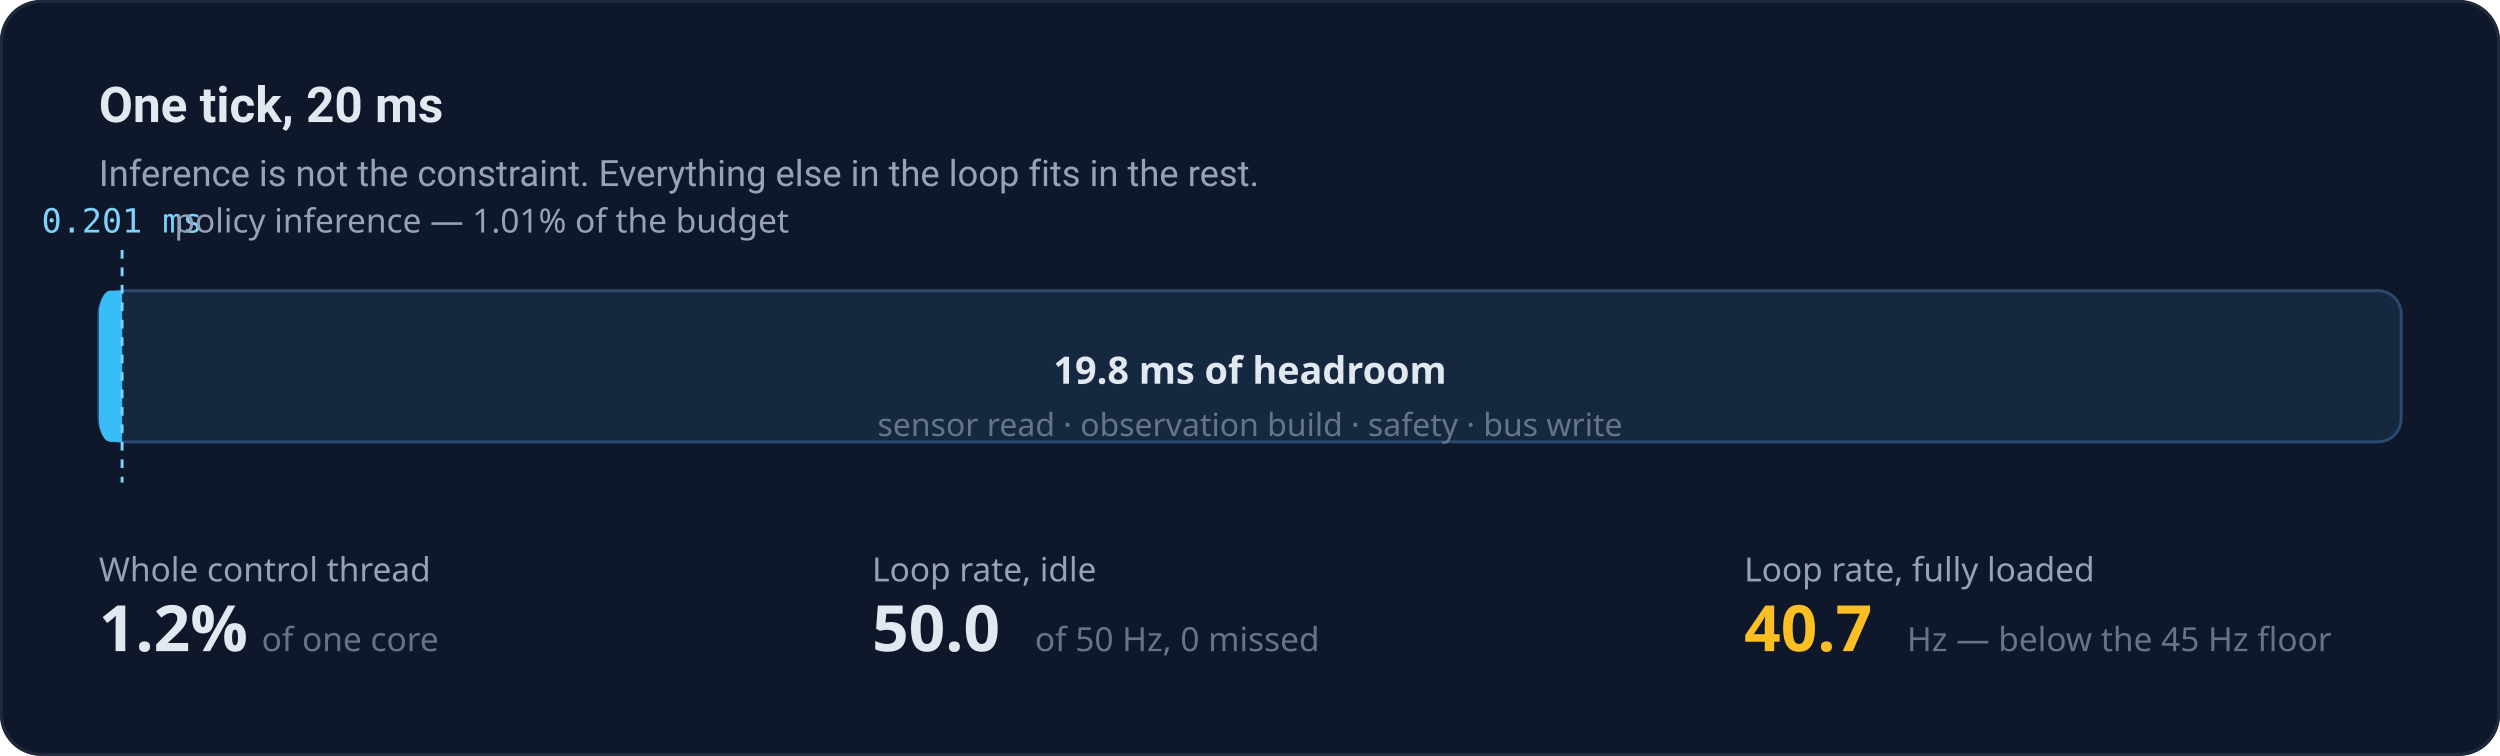
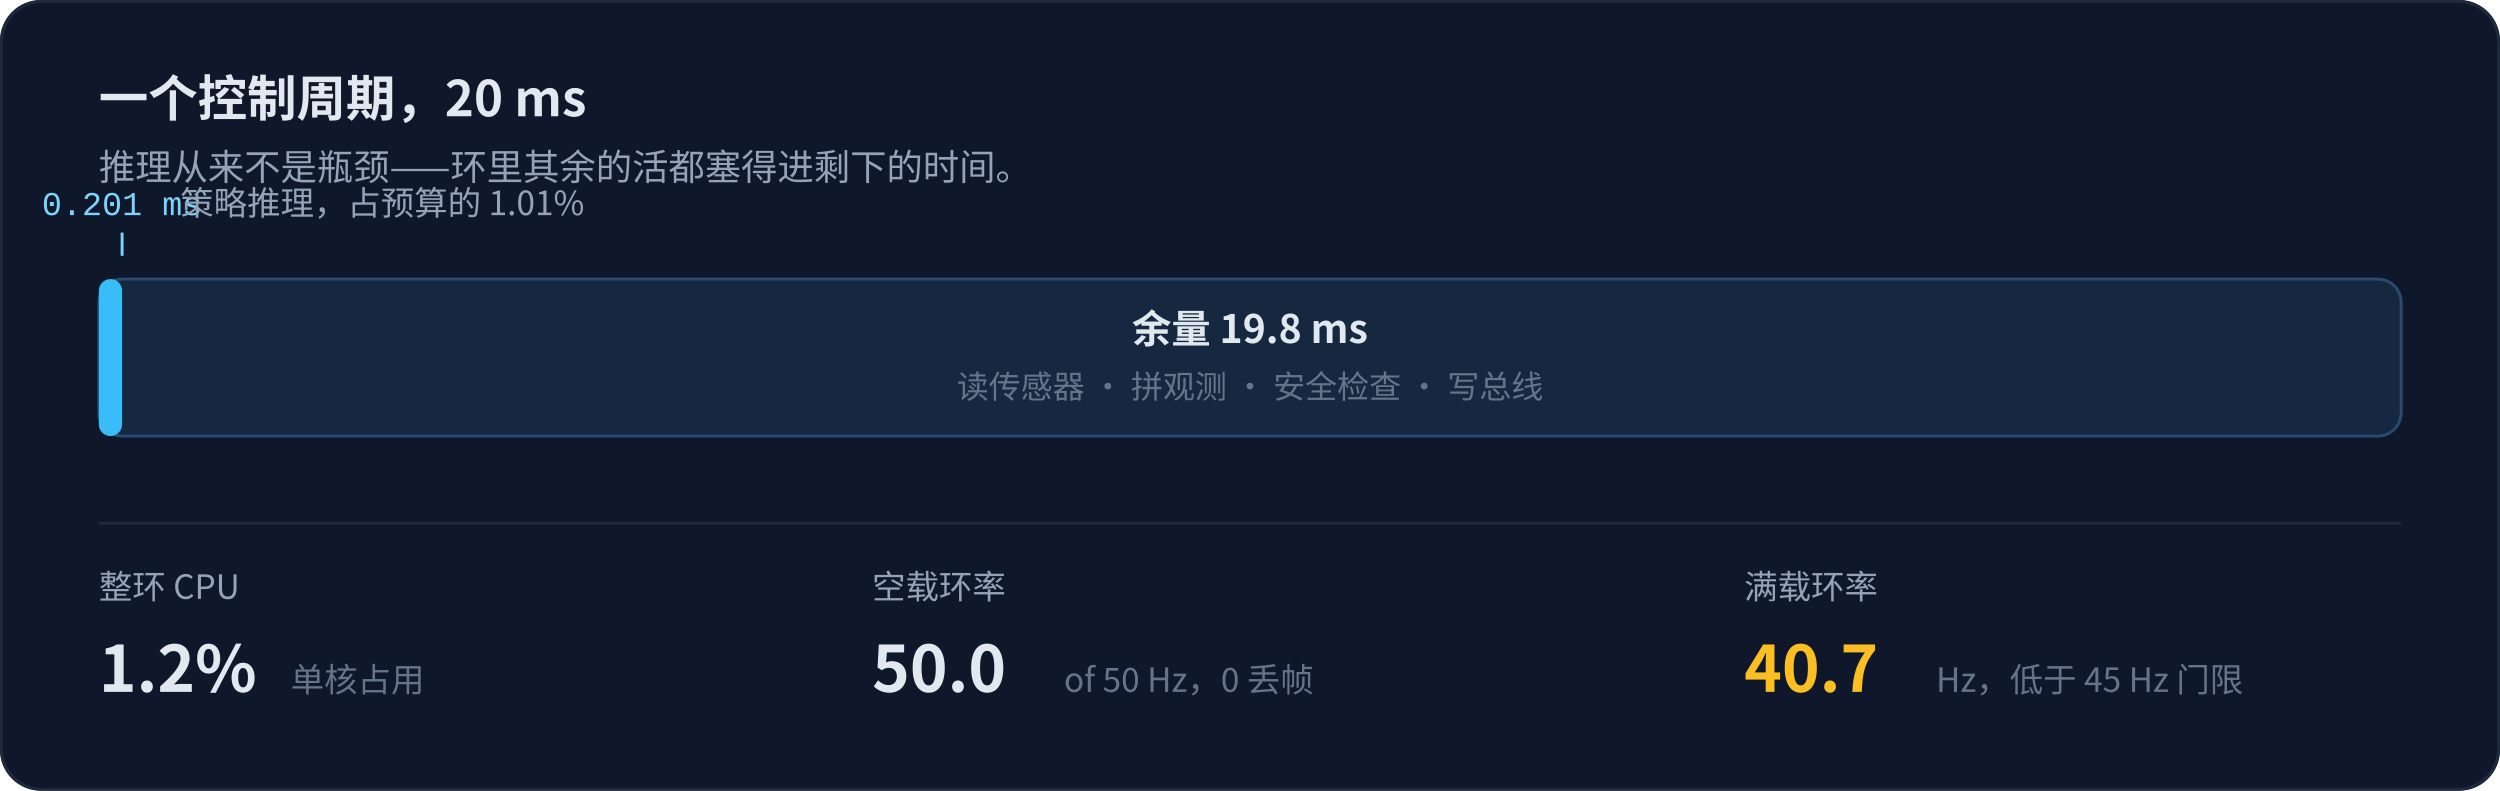
- <svg xmlns="http://www.w3.org/2000/svg" viewBox="0 0 860 260" width="860" height="260" role="img" aria-label="A 20 millisecond control tick: policy inference takes 0.201 ms, about one percent of the budget.">
-   <rect x="0" y="0" width="860" height="260" rx="14" fill="#0f172a" />
-   <rect x="0.5" y="0.5" width="859" height="259" rx="14" fill="none" stroke="#1e293b" />
-   <text x="34" y="42" font-family="ui-sans-serif,system-ui,-apple-system,Segoe UI,Roboto,sans-serif" font-size="17" font-weight="600" fill="#e2e8f0">One tick, 20 ms</text>
-   <text x="34" y="64" font-family="ui-sans-serif,system-ui,-apple-system,Segoe UI,Roboto,sans-serif" font-size="12.5" fill="#94a3b8">Inference is not the constraint. Everything else in the loop fits in the rest.</text>
-   <rect x="34" y="100" width="792" height="52" rx="8" fill="#16283f" stroke="#2b4a6f" />
-   <rect x="34" y="100" width="8" height="52" rx="8" fill="#38bdf8" />
-   <rect x="38" y="100" width="4" height="52" fill="#38bdf8" />
-   <line x1="42" y1="86" x2="42" y2="166" stroke="#7dd3fc" stroke-width="1" stroke-dasharray="3 3" />
-   <text x="42" y="80" text-anchor="middle" font-family="ui-monospace,SFMono-Regular,Menlo,monospace" font-size="11.5" fill="#7dd3fc">0.201 ms</text>
-   <text x="60" y="80" font-family="ui-sans-serif,system-ui,sans-serif" font-size="11.5" fill="#94a3b8">policy inference — 1.01% of the budget</text>
-   <text x="430" y="132" text-anchor="middle" font-family="ui-sans-serif,system-ui,sans-serif" font-size="13" font-weight="600" fill="#e2e8f0">19.8 ms of headroom</text>
-   <text x="430" y="150" text-anchor="middle" font-family="ui-sans-serif,system-ui,sans-serif" font-size="11" fill="#64748b">sensor read · observation build · safety · bus write</text>
-   <g font-family="ui-sans-serif,system-ui,sans-serif">
-     <text x="34" y="200" font-size="11.5" fill="#94a3b8">Whole control thread</text>
-     <text x="34" y="224" font-size="22" font-weight="600" fill="#e2e8f0">1.2%</text>
-     <text x="90" y="224" font-size="11.5" fill="#64748b">of one core</text>
-     <text x="300" y="200" font-size="11.5" fill="#94a3b8">Loop rate, idle</text>
-     <text x="300" y="224" font-size="22" font-weight="600" fill="#e2e8f0">50.0</text>
-     <text x="356" y="224" font-size="11.5" fill="#64748b">of 50 Hz, 0 missed</text>
-     <text x="600" y="200" font-size="11.5" fill="#94a3b8">Loop rate, fully loaded</text>
-     <text x="600" y="224" font-size="22" font-weight="600" fill="#fbbf24">40.7</text>
-     <text x="656" y="224" font-size="11.5" fill="#64748b">Hz — below the 45 Hz floor</text>
+ <svg xmlns="http://www.w3.org/2000/svg" viewBox="0 0 860 272" width="860" height="272" role="img" aria-label="一个 20 ms 的控制周期：策略推理占 0.201 ms，约为预算的百分之一，其余是余量。">
+   <rect x="0" y="0" width="860" height="272" rx="14" fill="#0f172a" />
+   <rect x="0.5" y="0.5" width="859" height="271" rx="14" fill="none" stroke="#1e293b" />
+   <text x="34" y="40" font-family="system-ui,-apple-system,'Segoe UI','PingFang SC','Hiragino Sans GB','Microsoft YaHei','Noto Sans CJK SC',sans-serif" font-size="17" font-weight="600" fill="#e2e8f0">一个控制周期，20 ms</text>
+   <text x="34" y="62" font-family="system-ui,-apple-system,'Segoe UI','PingFang SC','Hiragino Sans GB','Microsoft YaHei','Noto Sans CJK SC',sans-serif" font-size="12.5" fill="#94a3b8">推理从来不是瓶颈——环里其余的活都塞得进剩下的时间。</text>
+   <rect x="34" y="96" width="792" height="54" rx="8" fill="#16283f" stroke="#2b4a6f" />
+   <rect x="34" y="96" width="8" height="54" rx="4" fill="#38bdf8" />
+   <line x1="42" y1="88" x2="42" y2="80" stroke="#7dd3fc" stroke-width="1" />
+   <text x="42" y="74" text-anchor="middle" font-family="ui-monospace,SFMono-Regular,Menlo,Consolas,'Liberation Mono',monospace" font-size="11.5" fill="#7dd3fc">0.201 ms</text>
+   <text x="62" y="74" font-family="system-ui,-apple-system,'Segoe UI','PingFang SC','Hiragino Sans GB','Microsoft YaHei','Noto Sans CJK SC',sans-serif" font-size="11.5" fill="#94a3b8">策略推理，占预算的 1.01%</text>
+   <text x="430" y="118" text-anchor="middle" font-family="system-ui,-apple-system,'Segoe UI','PingFang SC','Hiragino Sans GB','Microsoft YaHei','Noto Sans CJK SC',sans-serif" font-size="13.5" font-weight="600" fill="#e2e8f0">余量 19.8 ms</text>
+   <text x="430" y="137" text-anchor="middle" font-family="system-ui,-apple-system,'Segoe UI','PingFang SC','Hiragino Sans GB','Microsoft YaHei','Noto Sans CJK SC',sans-serif" font-size="11" fill="#64748b">读传感器 · 拼观测 · 安全检查 · 写总线</text>
+   <line x1="34" y1="180" x2="826" y2="180" stroke="#1e293b" />
+   <g font-family="system-ui,-apple-system,'Segoe UI','PingFang SC','Hiragino Sans GB','Microsoft YaHei','Noto Sans CJK SC',sans-serif">
+     <text x="34" y="206" font-size="11.5" fill="#94a3b8">整环 CPU</text>
+     <text x="34" y="238" font-size="22" font-weight="600" fill="#e2e8f0">1.2%</text>
+     <text x="100" y="238" font-size="11.5" fill="#64748b">单核占用</text>
+     <text x="300" y="206" font-size="11.5" fill="#94a3b8">空载环率</text>
+     <text x="300" y="238" font-size="22" font-weight="600" fill="#e2e8f0">50.0</text>
+     <text x="366" y="238" font-size="11.5" fill="#64748b">of 50 Hz，0 丢帧</text>
+     <text x="600" y="206" font-size="11.5" fill="#94a3b8">满载环率</text>
+     <text x="600" y="238" font-size="22" font-weight="600" fill="#fbbf24">40.7</text>
+     <text x="666" y="238" font-size="11.5" fill="#64748b">Hz，低于 45 Hz 门限</text>
  </g>
</svg>
